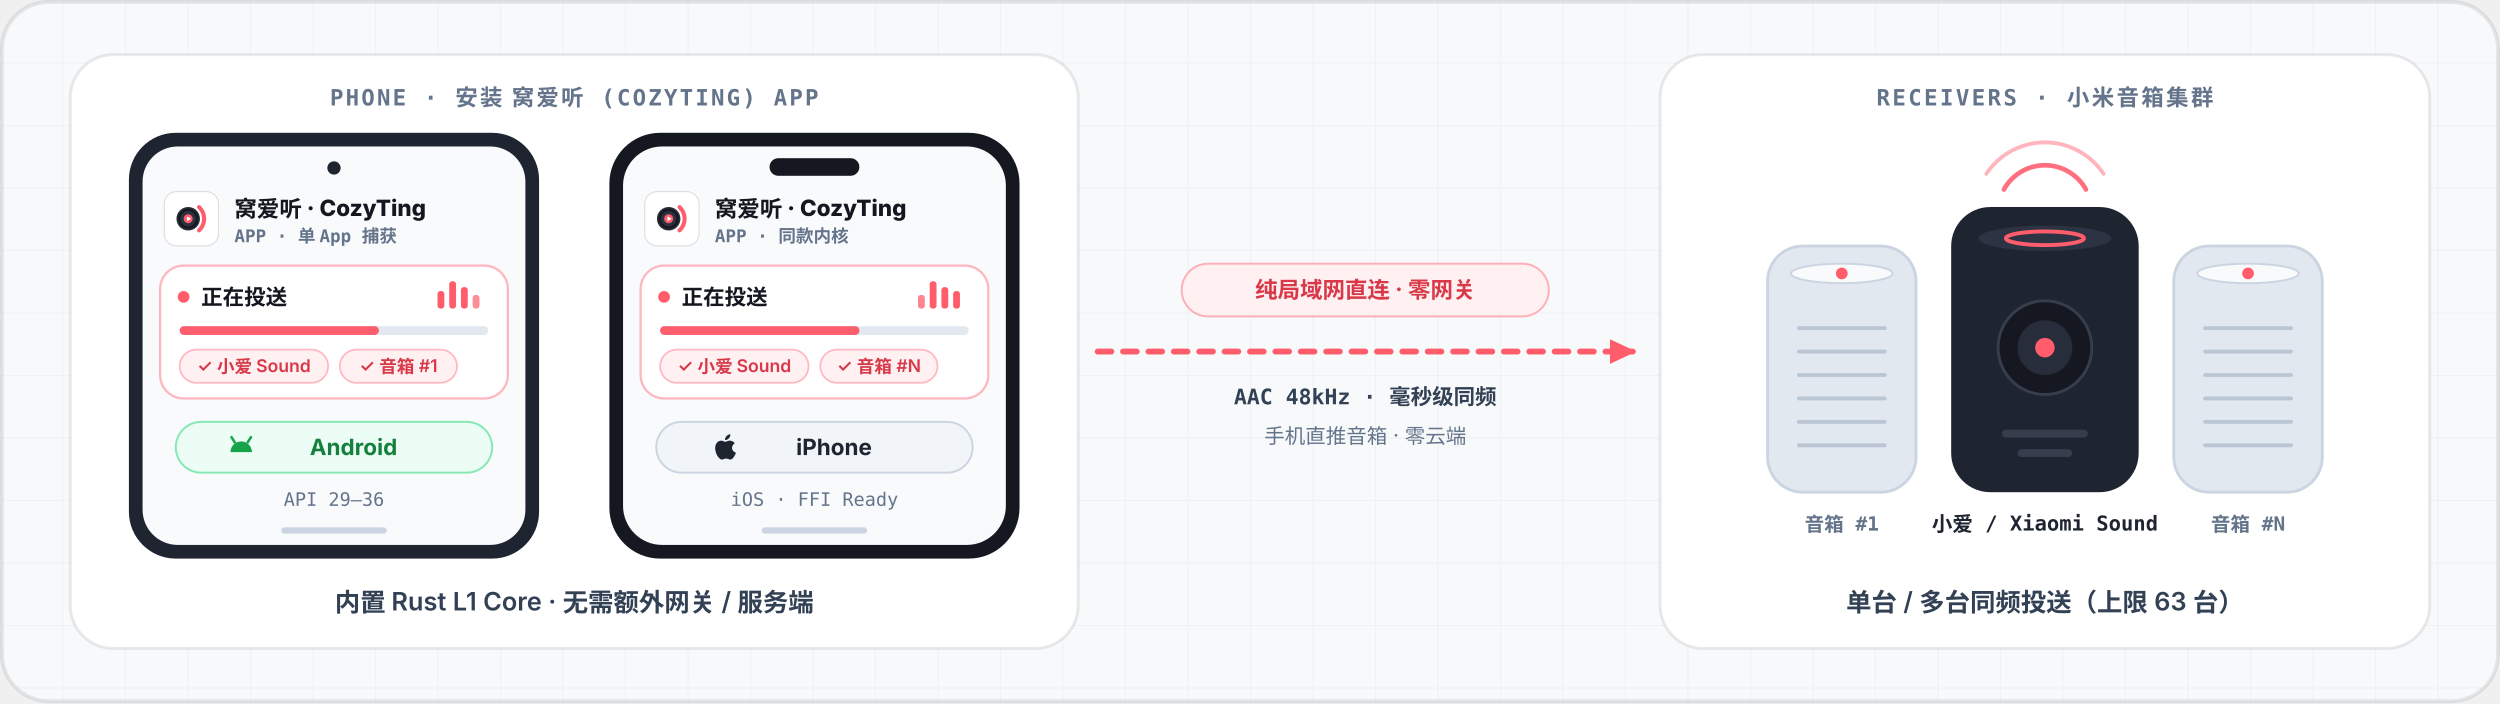
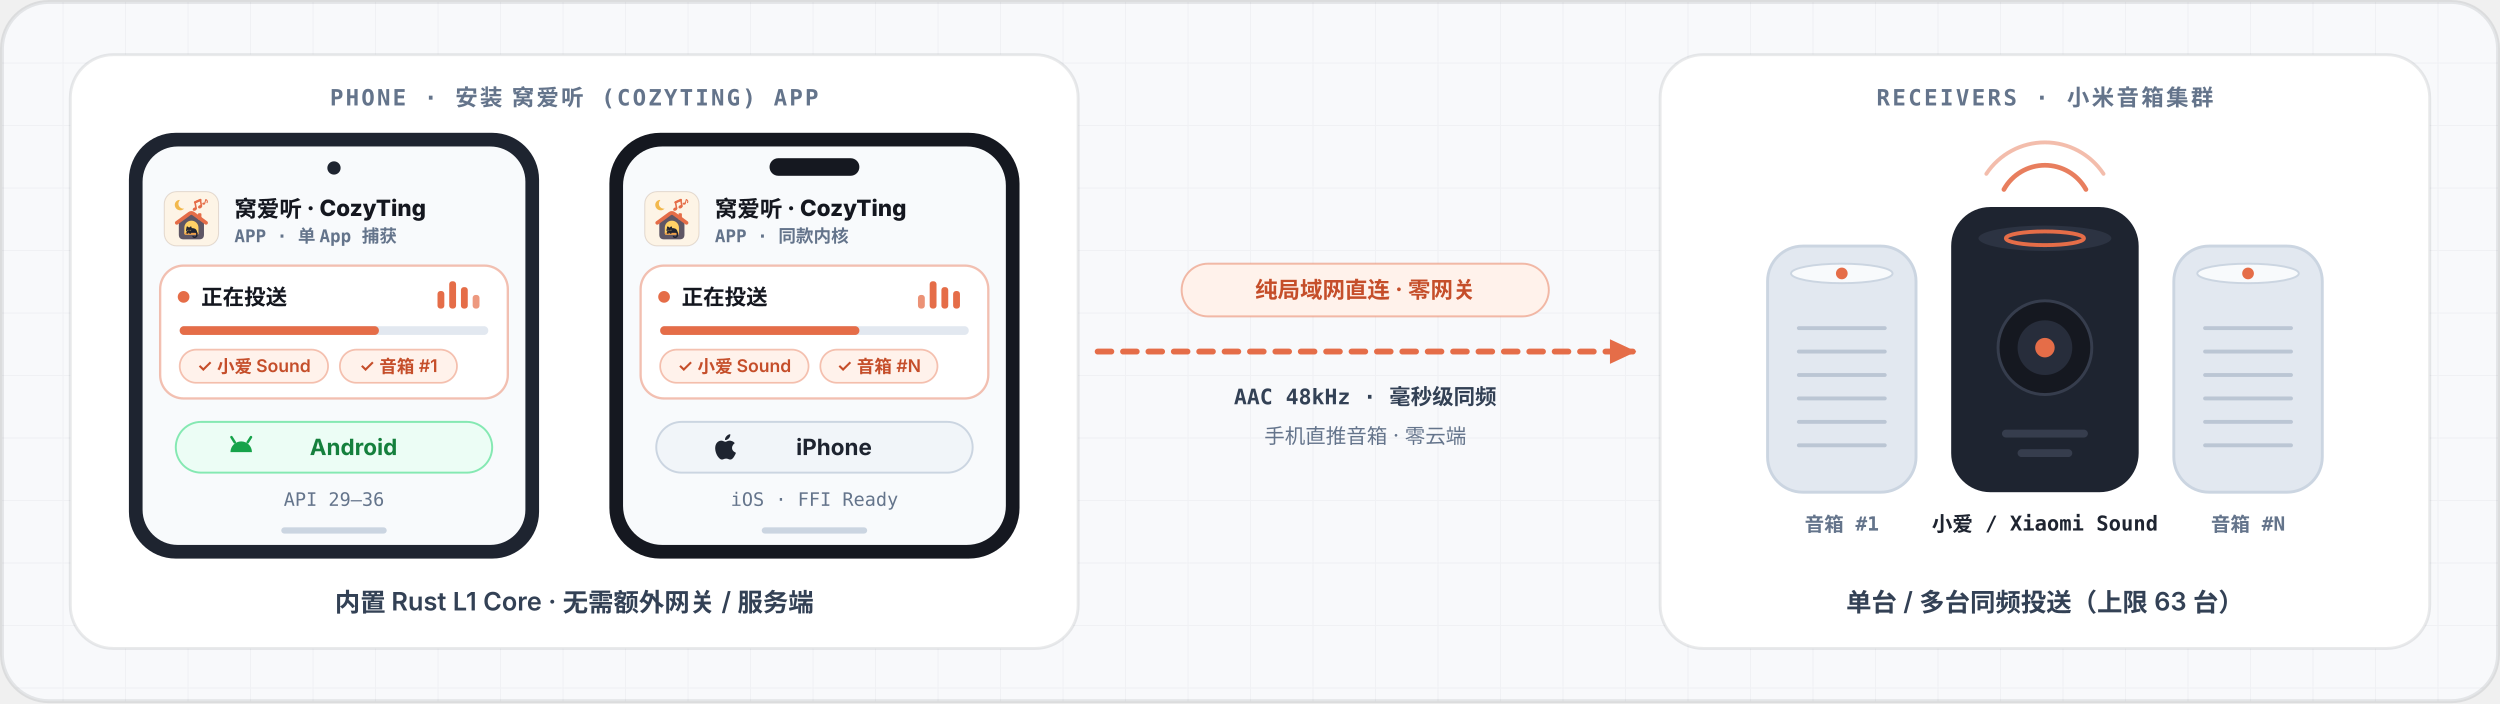
<svg xmlns="http://www.w3.org/2000/svg" viewBox="0 0 1280 360" width="1280" height="360" role="img" aria-labelledby="hb-light-title hb-light-desc">
  <defs>
    <pattern id="hb-grid-l" width="32" height="32" patternUnits="userSpaceOnUse">
      <path d="M 32 0 L 0 0 0 32" fill="none" stroke="#0F172A" stroke-opacity="0.035" stroke-width="1" />
    </pattern>
    <marker id="hb-arr-l" viewBox="0 0 10 10" refX="7.5" refY="5" markerWidth="6" markerHeight="6" orient="auto">
-       <path d="M 1 1.5 L 8.5 5 L 1 8.5 Z" fill="#FF5C6C" />
+       <path d="M 1 1.5 L 8.5 5 L 1 8.5 Z" fill="#E56D48" />
    </marker>
    <style>
      .sans { font-family: -apple-system, BlinkMacSystemFont, "SF Pro Display", "PingFang SC", "Hiragino Sans GB", "Segoe UI", sans-serif; }
      .mono { font-family: "SF Mono", ui-monospace, Menlo, Consolas, monospace; }
    </style>
  </defs>
  <rect x="1" y="1" width="1278" height="358" rx="24" fill="#F8F9FB" stroke="#0F172A" stroke-opacity="0.09" stroke-width="2" />
  <rect x="1" y="1" width="1278" height="358" rx="24" fill="url(#hb-grid-l)" />
  <rect x="36" y="28" width="516" height="304" rx="22" fill="#FFFFFF" stroke="#0F172A" stroke-opacity="0.09" stroke-width="1.5" />
  <text x="294" y="54" text-anchor="middle" class="mono" font-size="11.5" font-weight="700" fill="#64748B" letter-spacing="1.1">PHONE · 安装 窝爱听 (COZYTING) APP</text>
  <g transform="translate(66, 68)">
    <rect x="0" y="0" width="210" height="218" rx="24" fill="#1E2430" />
    <rect x="7" y="7" width="196" height="204" rx="18" fill="#F8FAFC" />
    <circle cx="105" cy="18" r="3.4" fill="#1E2430" />
    <g transform="translate(18, 30)">
      <g transform="scale(0.0546875)">
-         <rect x="2" y="2" width="508" height="508" rx="115" fill="#FFFFFF" stroke="#0F172A" stroke-opacity="0.14" stroke-width="10" />
-         <circle cx="226" cy="256" r="110" fill="#272B35" />
-         <circle cx="226" cy="256" r="93" fill="#151820" />
-         <circle cx="226" cy="256" r="72" fill="#2C313D" />
-         <circle cx="226" cy="256" r="42" fill="#FF5C6C" />
-         <path d="M 214.5 240.5 L 214.5 271.5 Q 214.5 279.5 222.0 275.2 L 247.0 260.3 Q 254.5 256 247.0 251.7 L 222.0 236.8 Q 214.5 232.5 214.5 240.5 Z" fill="#FFFFFF" />
-         <path d="M 327.6 147.0 A 149 149 0 0 1 327.6 365.0" fill="none" stroke="#FF5C6C" stroke-width="38" stroke-linecap="round" />
+         <rect x="2" y="2" width="508" height="508" rx="115" fill="#FDF4E6" stroke="#7A583A" stroke-opacity="0.18" stroke-width="10" />
+         <g transform="translate(141 128) scale(1.38) translate(-156 -142)">
+           <path d="M 155 107 C 134 111 122 131 128 151 C 134 171 155 182 175 176 C 181 174 186 170 190 166 C 176 168 162 161 155 149 C 148 136 151 120 160 110 C 161 108 158 106 155 107 Z" fill="#F2B84B" />
+         </g>
+         <g transform="translate(312 122) rotate(-10) scale(1.66) translate(-24 -26)">
+           <path d="M 13 47 L 13 12 L 45 4 L 45 39" fill="none" stroke="#E56D48" stroke-width="9" stroke-linecap="round" stroke-linejoin="round" />
+           <path d="M 13 12 L 45 4" fill="none" stroke="#E56D48" stroke-width="13" stroke-linecap="round" />
+           <ellipse cx="4.5" cy="49.5" rx="12" ry="9" transform="rotate(-18 4.5 49.5)" fill="#E56D48" />
+           <ellipse cx="36.5" cy="41.5" rx="12" ry="9" transform="rotate(-18 36.5 41.5)" fill="#E56D48" />
+         </g>
+         <g transform="translate(387 98) rotate(16) scale(1.12) translate(-14 -24)">
+           <path d="M 12 40 L 12 4 C 24 6 32 15 29 26" fill="none" stroke="#E56D48" stroke-width="9" stroke-linecap="round" stroke-linejoin="round" />
+           <ellipse cx="4" cy="42.5" rx="12" ry="9" transform="rotate(-18 4 42.5)" fill="#E56D48" />
+         </g>
+         <g transform="translate(256 296) scale(0.92) translate(-256 -256)">
+           <path d="M 128 242 L 256 154 L 384 242 L 384 374 Q 384 422 336 422 L 176 422 Q 128 422 128 374 Z" fill="#5E5665" />
+           <rect x="323" y="156" width="35" height="68" rx="9" fill="#E56D48" />
+           <path d="M 107 254 L 236 160 Q 256 146 276 160 L 405 254" fill="none" stroke="#E56D48" stroke-width="38" stroke-linecap="round" stroke-linejoin="round" />
+           <path d="M 184 304 A 72 72 0 0 1 328 304 L 328 360 Q 328 374 314 374 L 198 374 Q 184 374 184 360 Z" fill="#FFD166" />
+           <path d="M 184 355 L 328 355 L 328 360 Q 328 374 314 374 L 198 374 Q 184 374 184 360 Z" fill="#EE9B48" />
+           <path d="M 232 314 C 256 303 290 306 304 323 C 313 333 313 347 311 356 L 222 356 Z" fill="#20232F" />
+           <path d="M 204 318 L 207 297 Q 209 287 220 293 L 233 304 Z" fill="#20232F" />
+           <path d="M 260 318 L 257 297 Q 255 287 244 293 L 231 304 Z" fill="#20232F" />
+           <ellipse cx="232" cy="328" rx="31.5" ry="24" fill="#20232F" />
+           <ellipse cx="215" cy="355.5" rx="11.5" ry="9.5" fill="#20232F" />
+           <ellipse cx="243" cy="356" rx="11.5" ry="9.5" fill="#20232F" />
+           <path d="M 212 327 Q 218 334 224 327" fill="none" stroke="#FFD166" stroke-width="4.2" stroke-linecap="round" />
+           <path d="M 240 327 Q 246 334 252 327" fill="none" stroke="#FFD166" stroke-width="4.2" stroke-linecap="round" />
+           <ellipse cx="232" cy="334.5" rx="3.5" ry="2.3" fill="#EF8B65" />
+           <path d="M 301 344 C 314 352 316 377 307 392 C 299 404 280 404 273 394" fill="none" stroke="#20232F" stroke-width="15.5" stroke-linecap="round" />
+         </g>
      </g>
      <text x="36" y="13" class="sans" font-size="11.5" font-weight="800" fill="#14171F">窝爱听 · CozyTing</text>
      <text x="36" y="26" class="mono" font-size="9" font-weight="600" fill="#64748B">APP · 单 App 捕获</text>
    </g>
-     <rect x="16" y="68" width="178" height="68" rx="12" fill="#FFFFFF" stroke="#FF5C6C" stroke-opacity="0.42" stroke-width="1.2" />
-     <circle cx="28" cy="84" r="3" fill="#FF5C6C" />
+     <rect x="16" y="68" width="178" height="68" rx="12" fill="#FFFFFF" stroke="#E56D48" stroke-opacity="0.42" stroke-width="1.2" />
+     <circle cx="28" cy="84" r="3" fill="#E56D48" />
    <text x="37" y="88" class="sans" font-size="11" font-weight="700" fill="#14171F">正在投送</text>
-     <rect x="158" y="81" width="3.5" height="9" rx="1.5" fill="#FF5C6C" />
-     <rect x="164" y="76" width="3.5" height="14" rx="1.5" fill="#FF5C6C" />
-     <rect x="170" y="79" width="3.5" height="11" rx="1.5" fill="#FF5C6C" />
-     <rect x="176" y="83" width="3.5" height="7" rx="1.5" fill="#FF5C6C" opacity="0.7" />
+     <rect x="158" y="81" width="3.5" height="9" rx="1.5" fill="#E56D48" />
+     <rect x="164" y="76" width="3.5" height="14" rx="1.5" fill="#E56D48" />
+     <rect x="170" y="79" width="3.5" height="11" rx="1.5" fill="#E56D48" />
+     <rect x="176" y="83" width="3.5" height="7" rx="1.5" fill="#E56D48" opacity="0.7" />
    <rect x="26" y="99" width="158" height="4.5" rx="2.2" fill="#E2E8F0" />
-     <rect x="26" y="99" width="102" height="4.5" rx="2.2" fill="#FF5C6C" />
-     <rect x="26" y="111" width="76" height="17" rx="8.5" fill="#FFF0F2" stroke="#FF5C6C" stroke-opacity="0.40" stroke-width="0.9" />
-     <text x="64" y="122.5" text-anchor="middle" class="sans" font-size="9" font-weight="600" fill="#D93848">✓ 小爱 Sound</text>
-     <rect x="108" y="111" width="60" height="17" rx="8.5" fill="#FFF0F2" stroke="#FF5C6C" stroke-opacity="0.40" stroke-width="0.9" />
-     <text x="138" y="122.5" text-anchor="middle" class="sans" font-size="9" font-weight="600" fill="#D93848">✓ 音箱 #1</text>
+     <rect x="26" y="99" width="102" height="4.5" rx="2.2" fill="#E56D48" />
+     <rect x="26" y="111" width="76" height="17" rx="8.5" fill="#FFF2EB" stroke="#E56D48" stroke-opacity="0.40" stroke-width="0.9" />
+     <text x="64" y="122.5" text-anchor="middle" class="sans" font-size="9" font-weight="600" fill="#C54E2A">✓ 小爱 Sound</text>
+     <rect x="108" y="111" width="60" height="17" rx="8.5" fill="#FFF2EB" stroke="#E56D48" stroke-opacity="0.40" stroke-width="0.9" />
+     <text x="138" y="122.5" text-anchor="middle" class="sans" font-size="9" font-weight="600" fill="#C54E2A">✓ 音箱 #1</text>
    <rect x="24" y="148" width="162" height="26" rx="13" fill="#ECFDF5" stroke="#3DDC84" stroke-opacity="0.6" stroke-width="1" />
    <path d="M 52 163.5 A 5.5 5.5 0 0 1 63 163.5 Z" fill="#16A34A" />
    <line x1="54.2" y1="158.5" x2="52.5" y2="155.8" stroke="#16A34A" stroke-width="1.3" stroke-linecap="round" />
    <line x1="60.8" y1="158.5" x2="62.5" y2="155.8" stroke="#16A34A" stroke-width="1.3" stroke-linecap="round" />
    <text x="115" y="165" text-anchor="middle" class="sans" font-size="11.5" font-weight="700" fill="#15803D">Android</text>
    <text x="105" y="191" text-anchor="middle" class="mono" font-size="9.5" fill="#64748B">API 29–36</text>
    <rect x="78" y="202" width="54" height="3.2" rx="1.6" fill="#CBD5E1" />
  </g>
  <g transform="translate(312, 68)">
    <rect x="0" y="0" width="210" height="218" rx="26" fill="#151820" />
    <rect x="7" y="7" width="196" height="204" rx="20" fill="#F8FAFC" />
    <rect x="82" y="13" width="46" height="9" rx="4.5" fill="#151820" />
    <g transform="translate(18, 30)">
      <g transform="scale(0.0546875)">
-         <rect x="2" y="2" width="508" height="508" rx="115" fill="#FFFFFF" stroke="#0F172A" stroke-opacity="0.14" stroke-width="10" />
-         <circle cx="226" cy="256" r="110" fill="#272B35" />
-         <circle cx="226" cy="256" r="93" fill="#151820" />
-         <circle cx="226" cy="256" r="72" fill="#2C313D" />
-         <circle cx="226" cy="256" r="42" fill="#FF5C6C" />
-         <path d="M 214.5 240.5 L 214.5 271.5 Q 214.5 279.5 222.0 275.2 L 247.0 260.3 Q 254.5 256 247.0 251.7 L 222.0 236.8 Q 214.5 232.5 214.5 240.5 Z" fill="#FFFFFF" />
-         <path d="M 327.6 147.0 A 149 149 0 0 1 327.6 365.0" fill="none" stroke="#FF5C6C" stroke-width="38" stroke-linecap="round" />
+         <rect x="2" y="2" width="508" height="508" rx="115" fill="#FDF4E6" stroke="#7A583A" stroke-opacity="0.18" stroke-width="10" />
+         <g transform="translate(141 128) scale(1.38) translate(-156 -142)">
+           <path d="M 155 107 C 134 111 122 131 128 151 C 134 171 155 182 175 176 C 181 174 186 170 190 166 C 176 168 162 161 155 149 C 148 136 151 120 160 110 C 161 108 158 106 155 107 Z" fill="#F2B84B" />
+         </g>
+         <g transform="translate(312 122) rotate(-10) scale(1.66) translate(-24 -26)">
+           <path d="M 13 47 L 13 12 L 45 4 L 45 39" fill="none" stroke="#E56D48" stroke-width="9" stroke-linecap="round" stroke-linejoin="round" />
+           <path d="M 13 12 L 45 4" fill="none" stroke="#E56D48" stroke-width="13" stroke-linecap="round" />
+           <ellipse cx="4.5" cy="49.5" rx="12" ry="9" transform="rotate(-18 4.5 49.5)" fill="#E56D48" />
+           <ellipse cx="36.5" cy="41.5" rx="12" ry="9" transform="rotate(-18 36.5 41.5)" fill="#E56D48" />
+         </g>
+         <g transform="translate(387 98) rotate(16) scale(1.12) translate(-14 -24)">
+           <path d="M 12 40 L 12 4 C 24 6 32 15 29 26" fill="none" stroke="#E56D48" stroke-width="9" stroke-linecap="round" stroke-linejoin="round" />
+           <ellipse cx="4" cy="42.5" rx="12" ry="9" transform="rotate(-18 4 42.5)" fill="#E56D48" />
+         </g>
+         <g transform="translate(256 296) scale(0.92) translate(-256 -256)">
+           <path d="M 128 242 L 256 154 L 384 242 L 384 374 Q 384 422 336 422 L 176 422 Q 128 422 128 374 Z" fill="#5E5665" />
+           <rect x="323" y="156" width="35" height="68" rx="9" fill="#E56D48" />
+           <path d="M 107 254 L 236 160 Q 256 146 276 160 L 405 254" fill="none" stroke="#E56D48" stroke-width="38" stroke-linecap="round" stroke-linejoin="round" />
+           <path d="M 184 304 A 72 72 0 0 1 328 304 L 328 360 Q 328 374 314 374 L 198 374 Q 184 374 184 360 Z" fill="#FFD166" />
+           <path d="M 184 355 L 328 355 L 328 360 Q 328 374 314 374 L 198 374 Q 184 374 184 360 Z" fill="#EE9B48" />
+           <path d="M 232 314 C 256 303 290 306 304 323 C 313 333 313 347 311 356 L 222 356 Z" fill="#20232F" />
+           <path d="M 204 318 L 207 297 Q 209 287 220 293 L 233 304 Z" fill="#20232F" />
+           <path d="M 260 318 L 257 297 Q 255 287 244 293 L 231 304 Z" fill="#20232F" />
+           <ellipse cx="232" cy="328" rx="31.5" ry="24" fill="#20232F" />
+           <ellipse cx="215" cy="355.5" rx="11.5" ry="9.5" fill="#20232F" />
+           <ellipse cx="243" cy="356" rx="11.5" ry="9.5" fill="#20232F" />
+           <path d="M 212 327 Q 218 334 224 327" fill="none" stroke="#FFD166" stroke-width="4.2" stroke-linecap="round" />
+           <path d="M 240 327 Q 246 334 252 327" fill="none" stroke="#FFD166" stroke-width="4.2" stroke-linecap="round" />
+           <ellipse cx="232" cy="334.5" rx="3.5" ry="2.3" fill="#EF8B65" />
+           <path d="M 301 344 C 314 352 316 377 307 392 C 299 404 280 404 273 394" fill="none" stroke="#20232F" stroke-width="15.5" stroke-linecap="round" />
+         </g>
      </g>
      <text x="36" y="13" class="sans" font-size="11.5" font-weight="800" fill="#14171F">窝爱听 · CozyTing</text>
      <text x="36" y="26" class="mono" font-size="9" font-weight="600" fill="#64748B">APP · 同款内核</text>
    </g>
-     <rect x="16" y="68" width="178" height="68" rx="12" fill="#FFFFFF" stroke="#FF5C6C" stroke-opacity="0.42" stroke-width="1.2" />
-     <circle cx="28" cy="84" r="3" fill="#FF5C6C" />
+     <rect x="16" y="68" width="178" height="68" rx="12" fill="#FFFFFF" stroke="#E56D48" stroke-opacity="0.42" stroke-width="1.2" />
+     <circle cx="28" cy="84" r="3" fill="#E56D48" />
    <text x="37" y="88" class="sans" font-size="11" font-weight="700" fill="#14171F">正在投送</text>
-     <rect x="158" y="83" width="3.5" height="7" rx="1.5" fill="#FF5C6C" opacity="0.75" />
-     <rect x="164" y="76" width="3.5" height="14" rx="1.5" fill="#FF5C6C" />
-     <rect x="170" y="79" width="3.5" height="11" rx="1.5" fill="#FF5C6C" />
-     <rect x="176" y="81" width="3.5" height="9" rx="1.5" fill="#FF5C6C" />
+     <rect x="158" y="83" width="3.5" height="7" rx="1.5" fill="#E56D48" opacity="0.75" />
+     <rect x="164" y="76" width="3.5" height="14" rx="1.5" fill="#E56D48" />
+     <rect x="170" y="79" width="3.5" height="11" rx="1.5" fill="#E56D48" />
+     <rect x="176" y="81" width="3.5" height="9" rx="1.5" fill="#E56D48" />
    <rect x="26" y="99" width="158" height="4.5" rx="2.2" fill="#E2E8F0" />
-     <rect x="26" y="99" width="102" height="4.5" rx="2.2" fill="#FF5C6C" />
-     <rect x="26" y="111" width="76" height="17" rx="8.5" fill="#FFF0F2" stroke="#FF5C6C" stroke-opacity="0.40" stroke-width="0.9" />
-     <text x="64" y="122.5" text-anchor="middle" class="sans" font-size="9" font-weight="600" fill="#D93848">✓ 小爱 Sound</text>
-     <rect x="108" y="111" width="60" height="17" rx="8.5" fill="#FFF0F2" stroke="#FF5C6C" stroke-opacity="0.40" stroke-width="0.9" />
-     <text x="138" y="122.5" text-anchor="middle" class="sans" font-size="9" font-weight="600" fill="#D93848">✓ 音箱 #N</text>
+     <rect x="26" y="99" width="102" height="4.5" rx="2.2" fill="#E56D48" />
+     <rect x="26" y="111" width="76" height="17" rx="8.5" fill="#FFF2EB" stroke="#E56D48" stroke-opacity="0.40" stroke-width="0.9" />
+     <text x="64" y="122.5" text-anchor="middle" class="sans" font-size="9" font-weight="600" fill="#C54E2A">✓ 小爱 Sound</text>
+     <rect x="108" y="111" width="60" height="17" rx="8.5" fill="#FFF2EB" stroke="#E56D48" stroke-opacity="0.40" stroke-width="0.9" />
+     <text x="138" y="122.5" text-anchor="middle" class="sans" font-size="9" font-weight="600" fill="#C54E2A">✓ 音箱 #N</text>
    <rect x="24" y="148" width="162" height="26" rx="13" fill="#F1F5F9" stroke="#CBD5E1" stroke-width="1" />
    <path d="M 62.8 161.4 C 62.8 159.8 64.1 159.0 64.2 158.9 C 63.4 157.8 62.2 157.7 61.8 157.6 C 60.8 157.5 59.9 158.2 59.4 158.2 C 58.9 158.2 58.1 157.6 57.3 157.6 C 56.2 157.6 55.2 158.3 54.7 159.2 C 53.6 161.2 54.4 164.1 55.5 165.7 C 56.1 166.5 56.8 167.3 57.6 167.3 C 58.4 167.3 58.7 166.8 59.8 166.8 C 60.8 166.8 61.1 167.3 61.9 167.3 C 62.8 167.3 63.4 166.5 63.9 165.7 C 64.5 164.8 64.8 163.9 64.8 163.8 C 64.7 163.8 62.8 163.0 62.8 161.4 Z" fill="#1E2430" />
    <path d="M 61.2 156.4 C 61.7 155.8 62.0 155.1 61.9 154.3 C 61.2 154.3 60.4 154.8 59.9 155.4 C 59.5 155.8 59.1 156.6 59.2 157.3 C 60.0 157.4 60.7 156.9 61.2 156.4 Z" fill="#1E2430" />
    <text x="115" y="165" text-anchor="middle" class="sans" font-size="11.5" font-weight="700" fill="#1E2430">iPhone</text>
    <text x="105" y="191" text-anchor="middle" class="mono" font-size="9.5" fill="#64748B">iOS · FFI Ready</text>
    <rect x="78" y="202" width="54" height="3.2" rx="1.6" fill="#CBD5E1" />
  </g>
  <text x="294" y="313" text-anchor="middle" class="sans" font-size="13" font-weight="600" fill="#334155">内置 Rust L1 Core · 无需额外网关 / 服务端</text>
-   <path d="M 562 180 L 836 180" fill="none" stroke="#FF5C6C" stroke-width="3" stroke-dasharray="7 6" stroke-linecap="round" marker-end="url(#hb-arr-l)" />
-   <rect x="605" y="135" width="188" height="27" rx="13.5" fill="#FFF0F2" stroke="#FF5C6C" stroke-opacity="0.45" stroke-width="1" />
-   <text x="699" y="152.5" text-anchor="middle" class="sans" font-size="11.5" font-weight="700" fill="#D93848">纯局域网直连 · 零网关</text>
+   <path d="M 562 180 L 836 180" fill="none" stroke="#E56D48" stroke-width="3" stroke-dasharray="7 6" stroke-linecap="round" marker-end="url(#hb-arr-l)" />
+   <rect x="605" y="135" width="188" height="27" rx="13.5" fill="#FFF2EB" stroke="#E56D48" stroke-opacity="0.45" stroke-width="1" />
+   <text x="699" y="152.5" text-anchor="middle" class="sans" font-size="11.5" font-weight="700" fill="#C54E2A">纯局域网直连 · 零网关</text>
  <text x="699" y="207" text-anchor="middle" class="mono" font-size="11" font-weight="600" fill="#334155">AAC 48kHz · 毫秒级同频</text>
  <text x="699" y="227" text-anchor="middle" class="sans" font-size="10.5" fill="#64748B">手机直推音箱 · 零云端</text>
  <rect x="850" y="28" width="394" height="304" rx="22" fill="#FFFFFF" stroke="#0F172A" stroke-opacity="0.09" stroke-width="1.5" />
  <text x="1047" y="54" text-anchor="middle" class="mono" font-size="11.5" font-weight="700" fill="#64748B" letter-spacing="1.2">RECEIVERS · 小米音箱集群</text>
  <g transform="translate(905, 126)">
    <rect x="0" y="0" width="76" height="126" rx="18" fill="#E2E8F0" stroke="#CBD5E1" stroke-width="1.5" />
    <ellipse cx="38" cy="14" rx="26" ry="5" fill="#F8FAFC" stroke="#CBD5E1" stroke-width="1" />
-     <circle cx="38" cy="14" r="3" fill="#FF5C6C" />
+     <circle cx="38" cy="14" r="3" fill="#E56D48" />
    <line x1="16" y1="42" x2="60" y2="42" stroke="#94A3B8" stroke-width="2" stroke-linecap="round" opacity="0.5" />
    <line x1="16" y1="54" x2="60" y2="54" stroke="#94A3B8" stroke-width="2" stroke-linecap="round" opacity="0.5" />
    <line x1="16" y1="66" x2="60" y2="66" stroke="#94A3B8" stroke-width="2" stroke-linecap="round" opacity="0.5" />
    <line x1="16" y1="78" x2="60" y2="78" stroke="#94A3B8" stroke-width="2" stroke-linecap="round" opacity="0.5" />
    <line x1="16" y1="90" x2="60" y2="90" stroke="#94A3B8" stroke-width="2" stroke-linecap="round" opacity="0.5" />
    <line x1="16" y1="102" x2="60" y2="102" stroke="#94A3B8" stroke-width="2" stroke-linecap="round" opacity="0.5" />
    <text x="38" y="146" text-anchor="middle" class="mono" font-size="10" font-weight="600" fill="#64748B">音箱 #1</text>
  </g>
  <g transform="translate(999, 106)">
    <rect x="0" y="0" width="96" height="146" rx="20" fill="#1E2430" />
    <ellipse cx="48" cy="16" rx="34" ry="6.5" fill="#2C3342" />
-     <ellipse cx="48" cy="16" rx="20" ry="3.5" fill="none" stroke="#FF5C6C" stroke-width="2" />
+     <ellipse cx="48" cy="16" rx="20" ry="3.5" fill="none" stroke="#E56D48" stroke-width="2" />
    <circle cx="48" cy="72" r="24" fill="#151820" stroke="#363D4D" stroke-width="1.5" />
    <circle cx="48" cy="72" r="14" fill="#272D3B" />
-     <circle cx="48" cy="72" r="5" fill="#FF5C6C" />
+     <circle cx="48" cy="72" r="5" fill="#E56D48" />
    <rect x="26" y="114" width="44" height="4" rx="2" fill="#363D4D" />
    <rect x="34" y="124" width="28" height="4" rx="2" fill="#363D4D" />
    <text x="48" y="166" text-anchor="middle" class="mono" font-size="10.5" font-weight="700" fill="#1E2430">小爱 / Xiaomi Sound</text>
  </g>
  <g transform="translate(1113, 126)">
    <rect x="0" y="0" width="76" height="126" rx="18" fill="#E2E8F0" stroke="#CBD5E1" stroke-width="1.5" />
    <ellipse cx="38" cy="14" rx="26" ry="5" fill="#F8FAFC" stroke="#CBD5E1" stroke-width="1" />
-     <circle cx="38" cy="14" r="3" fill="#FF5C6C" />
+     <circle cx="38" cy="14" r="3" fill="#E56D48" />
    <line x1="16" y1="42" x2="60" y2="42" stroke="#94A3B8" stroke-width="2" stroke-linecap="round" opacity="0.5" />
    <line x1="16" y1="54" x2="60" y2="54" stroke="#94A3B8" stroke-width="2" stroke-linecap="round" opacity="0.5" />
    <line x1="16" y1="66" x2="60" y2="66" stroke="#94A3B8" stroke-width="2" stroke-linecap="round" opacity="0.5" />
    <line x1="16" y1="78" x2="60" y2="78" stroke="#94A3B8" stroke-width="2" stroke-linecap="round" opacity="0.5" />
    <line x1="16" y1="90" x2="60" y2="90" stroke="#94A3B8" stroke-width="2" stroke-linecap="round" opacity="0.5" />
    <line x1="16" y1="102" x2="60" y2="102" stroke="#94A3B8" stroke-width="2" stroke-linecap="round" opacity="0.5" />
    <text x="38" y="146" text-anchor="middle" class="mono" font-size="10" font-weight="600" fill="#64748B">音箱 #N</text>
  </g>
-   <path d="M 1026 97 A 24 24 0 0 1 1068 97" fill="none" stroke="#FF5C6C" stroke-width="2.4" stroke-linecap="round" opacity="0.88" />
-   <path d="M 1017 89 A 36 36 0 0 1 1077 89" fill="none" stroke="#FF5C6C" stroke-width="2" stroke-linecap="round" opacity="0.45" />
+   <path d="M 1026 97 A 24 24 0 0 1 1068 97" fill="none" stroke="#E56D48" stroke-width="2.4" stroke-linecap="round" opacity="0.88" />
+   <path d="M 1017 89 A 36 36 0 0 1 1077 89" fill="none" stroke="#E56D48" stroke-width="2" stroke-linecap="round" opacity="0.45" />
  <text x="1047" y="313" text-anchor="middle" class="sans" font-size="13" font-weight="600" fill="#334155">单台 / 多台同频投送（上限 63 台）</text>
</svg>
